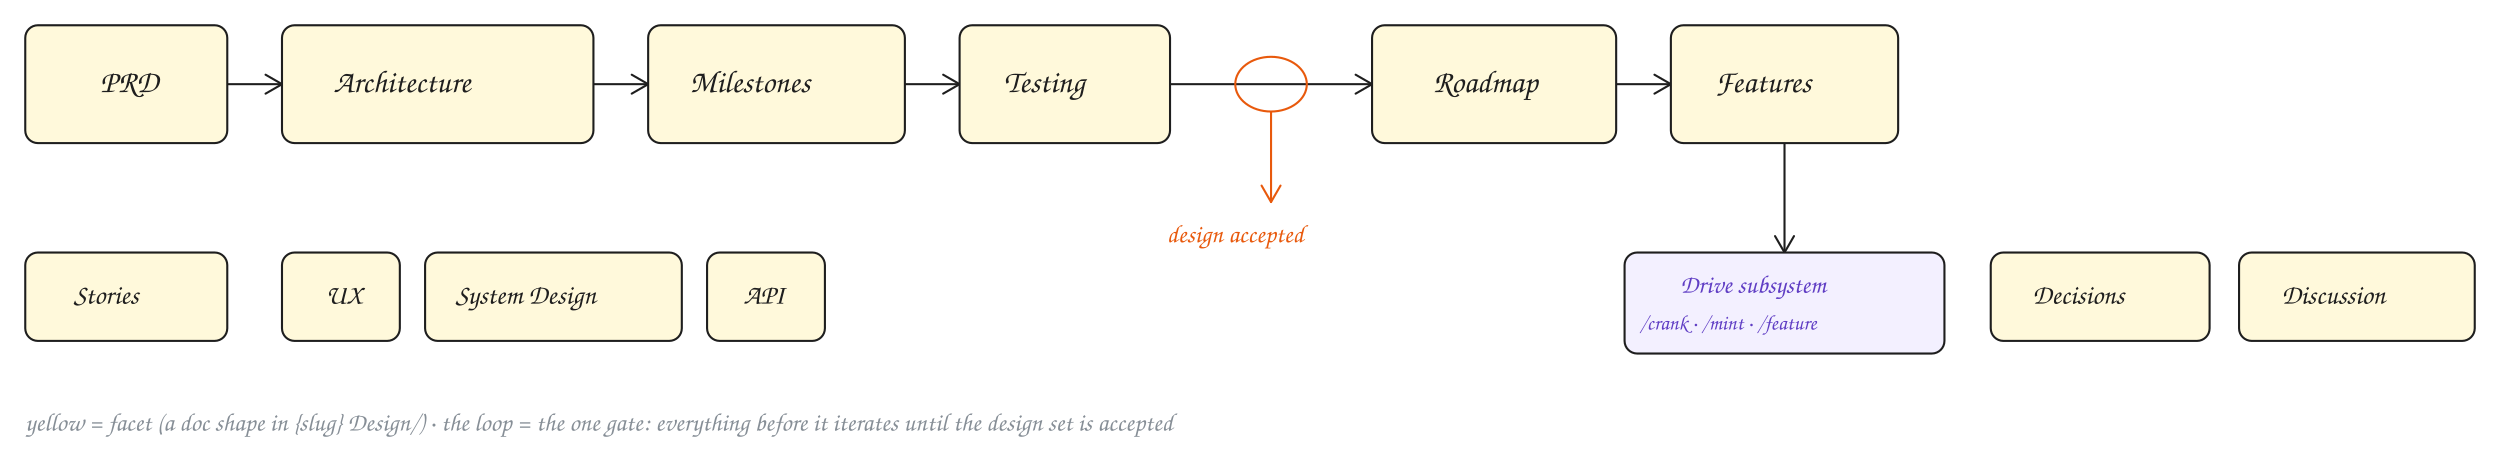
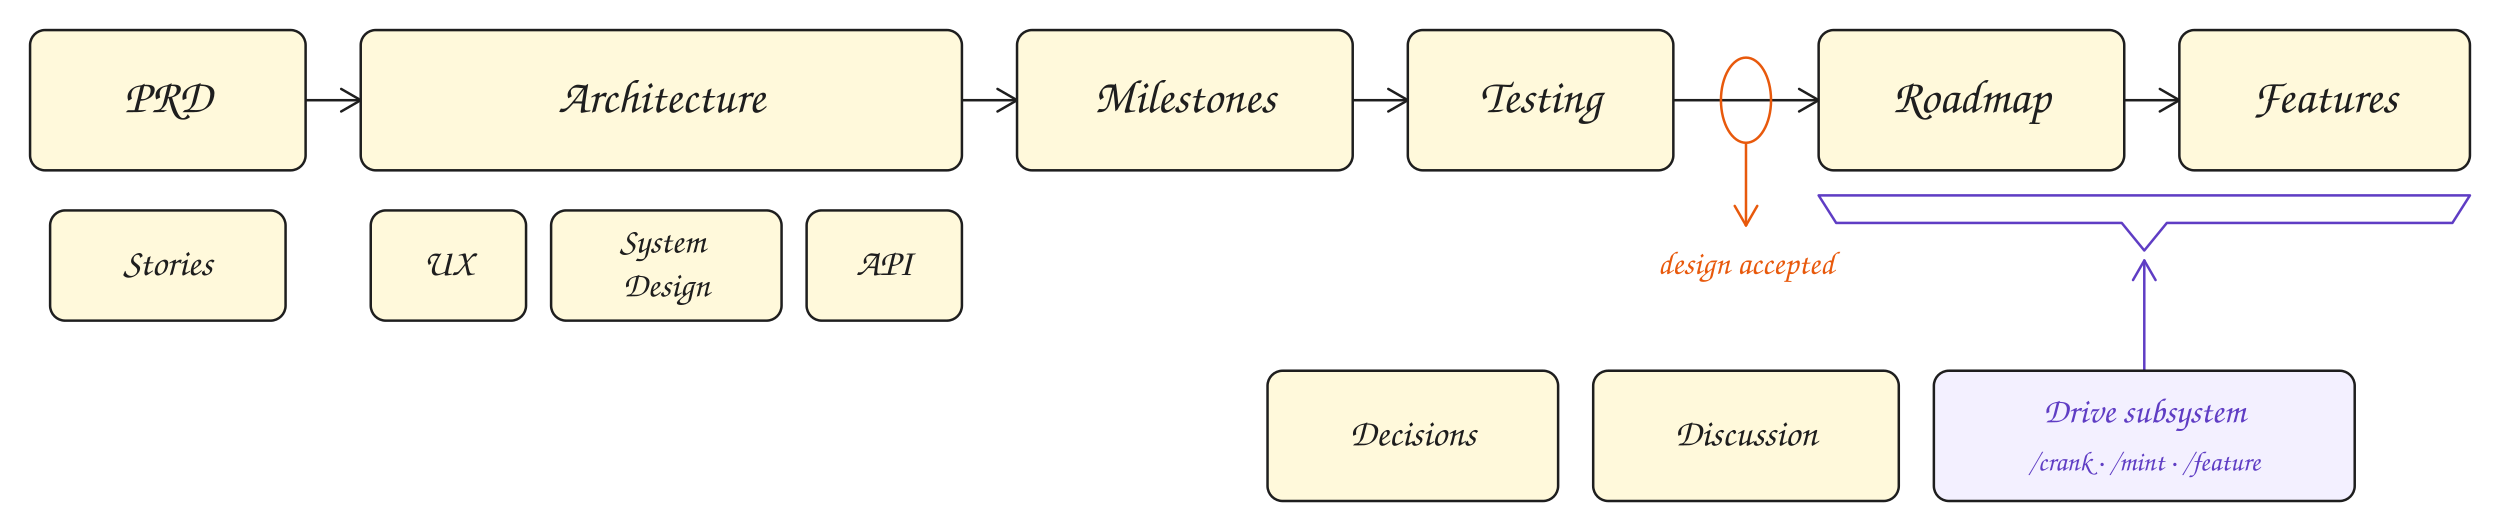
- <svg xmlns="http://www.w3.org/2000/svg" viewBox="48 48 1188 221.0" width="2376" height="442" style="background:white">
-   <rect x="60" y="60" width="96" height="56" fill="#fff9db" stroke="#1e1e1e" stroke-width="1" rx="6" />
-   <text x="95.6" y="91.8" font-family="'Segoe Print', 'Comic Sans MS', cursive, sans-serif" font-size="15" fill="#1e1e1e" text-anchor="start">PRD</text>
-   <path d="M 156.0 88.0 L 182.0 88.0" fill="none" stroke="#1e1e1e" stroke-width="1" stroke-linejoin="round" />
-   <line x1="182.0" y1="88.0" x2="174.2" y2="92.5" stroke="#1e1e1e" stroke-width="1" stroke-linecap="round" />
-   <line x1="182.0" y1="88.0" x2="174.2" y2="83.5" stroke="#1e1e1e" stroke-width="1" stroke-linecap="round" />
-   <rect x="182" y="60" width="148" height="56" fill="#fff9db" stroke="#1e1e1e" stroke-width="1" rx="6" />
-   <text x="206.5" y="91.8" font-family="'Segoe Print', 'Comic Sans MS', cursive, sans-serif" font-size="15" fill="#1e1e1e" text-anchor="start">Architecture</text>
-   <path d="M 330.0 88.0 L 356.0 88.0" fill="none" stroke="#1e1e1e" stroke-width="1" stroke-linejoin="round" />
-   <line x1="356.0" y1="88.0" x2="348.2" y2="92.5" stroke="#1e1e1e" stroke-width="1" stroke-linecap="round" />
-   <line x1="356.0" y1="88.0" x2="348.2" y2="83.5" stroke="#1e1e1e" stroke-width="1" stroke-linecap="round" />
-   <rect x="356" y="60" width="122" height="56" fill="#fff9db" stroke="#1e1e1e" stroke-width="1" rx="6" />
-   <text x="375.8" y="91.8" font-family="'Segoe Print', 'Comic Sans MS', cursive, sans-serif" font-size="15" fill="#1e1e1e" text-anchor="start">Milestones</text>
-   <path d="M 478.0 88.0 L 504.0 88.0" fill="none" stroke="#1e1e1e" stroke-width="1" stroke-linejoin="round" />
-   <line x1="504.0" y1="88.0" x2="496.2" y2="92.5" stroke="#1e1e1e" stroke-width="1" stroke-linecap="round" />
-   <line x1="504.0" y1="88.0" x2="496.2" y2="83.5" stroke="#1e1e1e" stroke-width="1" stroke-linecap="round" />
-   <rect x="504" y="60" width="100" height="56" fill="#fff9db" stroke="#1e1e1e" stroke-width="1" rx="6" />
-   <text x="525.1" y="91.8" font-family="'Segoe Print', 'Comic Sans MS', cursive, sans-serif" font-size="15" fill="#1e1e1e" text-anchor="start">Testing</text>
-   <path d="M 604.0 88.0 L 700.0 88.0" fill="none" stroke="#1e1e1e" stroke-width="1" stroke-linejoin="round" />
-   <line x1="700.0" y1="88.0" x2="692.2" y2="92.5" stroke="#1e1e1e" stroke-width="1" stroke-linecap="round" />
-   <line x1="700.0" y1="88.0" x2="692.2" y2="83.5" stroke="#1e1e1e" stroke-width="1" stroke-linecap="round" />
-   <ellipse cx="652.0" cy="88.0" rx="17.0" ry="13.0" fill="none" stroke="#e8590c" stroke-width="1" />
-   <path d="M 652.0 101.0 L 652.0 144.0" fill="none" stroke="#e8590c" stroke-width="1" stroke-linejoin="round" />
-   <line x1="652.0" y1="144.0" x2="647.5" y2="136.2" stroke="#e8590c" stroke-width="1" stroke-linecap="round" />
-   <line x1="652.0" y1="144.0" x2="656.5" y2="136.2" stroke="#e8590c" stroke-width="1" stroke-linecap="round" />
-   <text x="602.5" y="163.1" font-family="'Segoe Print', 'Comic Sans MS', cursive, sans-serif" font-size="12" fill="#e8590c" text-anchor="start">design accepted</text>
-   <rect x="700" y="60" width="116" height="56" fill="#fff9db" stroke="#1e1e1e" stroke-width="1" rx="6" />
-   <text x="729.1" y="91.8" font-family="'Segoe Print', 'Comic Sans MS', cursive, sans-serif" font-size="15" fill="#1e1e1e" text-anchor="start">Roadmap</text>
-   <path d="M 816.0 88.0 L 842.0 88.0" fill="none" stroke="#1e1e1e" stroke-width="1" stroke-linejoin="round" />
-   <line x1="842.0" y1="88.0" x2="834.2" y2="92.5" stroke="#1e1e1e" stroke-width="1" stroke-linecap="round" />
-   <line x1="842.0" y1="88.0" x2="834.2" y2="83.5" stroke="#1e1e1e" stroke-width="1" stroke-linecap="round" />
-   <rect x="842" y="60" width="108" height="56" fill="#fff9db" stroke="#1e1e1e" stroke-width="1" rx="6" />
-   <text x="863.0" y="91.8" font-family="'Segoe Print', 'Comic Sans MS', cursive, sans-serif" font-size="15" fill="#1e1e1e" text-anchor="start">Features</text>
-   <rect x="60" y="168" width="96" height="42" fill="#fff9db" stroke="#1e1e1e" stroke-width="1" rx="6" />
-   <text x="83.0" y="192.3" font-family="'Segoe Print', 'Comic Sans MS', cursive, sans-serif" font-size="13" fill="#1e1e1e" text-anchor="start">Stories</text>
-   <rect x="182" y="168" width="56" height="42" fill="#fff9db" stroke="#1e1e1e" stroke-width="1" rx="6" />
-   <text x="202.8" y="192.3" font-family="'Segoe Print', 'Comic Sans MS', cursive, sans-serif" font-size="13" fill="#1e1e1e" text-anchor="start">UX</text>
-   <rect x="250" y="168" width="122" height="42" fill="#fff9db" stroke="#1e1e1e" stroke-width="1" rx="6" />
-   <text x="264.5" y="192.3" font-family="'Segoe Print', 'Comic Sans MS', cursive, sans-serif" font-size="13" fill="#1e1e1e" text-anchor="start">System Design</text>
-   <rect x="384" y="168" width="56" height="42" fill="#fff9db" stroke="#1e1e1e" stroke-width="1" rx="6" />
-   <text x="401.3" y="192.3" font-family="'Segoe Print', 'Comic Sans MS', cursive, sans-serif" font-size="13" fill="#1e1e1e" text-anchor="start">API</text>
-   <path d="M 896.0 116.0 L 896.0 168.0" fill="none" stroke="#1e1e1e" stroke-width="1" stroke-linejoin="round" />
-   <line x1="896.0" y1="168.0" x2="891.5" y2="160.2" stroke="#1e1e1e" stroke-width="1" stroke-linecap="round" />
-   <line x1="896.0" y1="168.0" x2="900.5" y2="160.2" stroke="#1e1e1e" stroke-width="1" stroke-linecap="round" />
-   <rect x="820" y="168" width="152" height="48" fill="#f3f0ff" stroke="#1e1e1e" stroke-width="1" rx="6" />
-   <text x="846.5" y="187.1" font-family="'Segoe Print', 'Comic Sans MS', cursive, sans-serif" font-size="12" fill="#5f3dc4" text-anchor="start">Drive subsystem</text>
-   <text x="827.2" y="204.6" font-family="'Segoe Print', 'Comic Sans MS', cursive, sans-serif" font-size="10" fill="#5f3dc4" text-anchor="start">/crank · /mint · /feature</text>
-   <rect x="994" y="168" width="104" height="42" fill="#fff9db" stroke="#1e1e1e" stroke-width="1" rx="6" />
-   <text x="1013.8" y="192.3" font-family="'Segoe Print', 'Comic Sans MS', cursive, sans-serif" font-size="13" fill="#1e1e1e" text-anchor="start">Decisions</text>
-   <rect x="1112" y="168" width="112" height="42" fill="#fff9db" stroke="#1e1e1e" stroke-width="1" rx="6" />
-   <text x="1132.2" y="192.3" font-family="'Segoe Print', 'Comic Sans MS', cursive, sans-serif" font-size="13" fill="#1e1e1e" text-anchor="start">Discussion</text>
-   <text x="60.0" y="252.6" font-family="'Segoe Print', 'Comic Sans MS', cursive, sans-serif" font-size="12" fill="#868e96" text-anchor="start">yellow = facet (a doc shape in {slug} Design/)   ·   the loop = the one gate: everything before it iterates until the design set is accepted</text>
+ <svg xmlns="http://www.w3.org/2000/svg" viewBox="48 48 998 212" width="1996" height="424" style="background:white">
+   <rect x="60" y="60" width="110" height="56" fill="#fff9db" stroke="#1e1e1e" stroke-width="1" rx="6" />
+   <text x="115.0" y="92.8" font-family="'Segoe Print', 'Comic Sans MS', cursive, sans-serif" font-size="19" fill="#1e1e1e" text-anchor="middle">PRD</text>
+   <path d="M 170.0 88.0 L 192.0 88.0" fill="none" stroke="#1e1e1e" stroke-width="1" stroke-linejoin="round" />
+   <line x1="192.0" y1="88.0" x2="184.2" y2="92.5" stroke="#1e1e1e" stroke-width="1" stroke-linecap="round" />
+   <line x1="192.0" y1="88.0" x2="184.2" y2="83.5" stroke="#1e1e1e" stroke-width="1" stroke-linecap="round" />
+   <rect x="192" y="60" width="240" height="56" fill="#fff9db" stroke="#1e1e1e" stroke-width="1" rx="6" />
+   <text x="312.0" y="92.8" font-family="'Segoe Print', 'Comic Sans MS', cursive, sans-serif" font-size="19" fill="#1e1e1e" text-anchor="middle">Architecture</text>
+   <path d="M 432.0 88.0 L 454.0 88.0" fill="none" stroke="#1e1e1e" stroke-width="1" stroke-linejoin="round" />
+   <line x1="454.0" y1="88.0" x2="446.2" y2="92.5" stroke="#1e1e1e" stroke-width="1" stroke-linecap="round" />
+   <line x1="454.0" y1="88.0" x2="446.2" y2="83.5" stroke="#1e1e1e" stroke-width="1" stroke-linecap="round" />
+   <rect x="454" y="60" width="134" height="56" fill="#fff9db" stroke="#1e1e1e" stroke-width="1" rx="6" />
+   <text x="521.0" y="92.8" font-family="'Segoe Print', 'Comic Sans MS', cursive, sans-serif" font-size="19" fill="#1e1e1e" text-anchor="middle">Milestones</text>
+   <path d="M 588.0 88.0 L 610.0 88.0" fill="none" stroke="#1e1e1e" stroke-width="1" stroke-linejoin="round" />
+   <line x1="610.0" y1="88.0" x2="602.2" y2="92.5" stroke="#1e1e1e" stroke-width="1" stroke-linecap="round" />
+   <line x1="610.0" y1="88.0" x2="602.2" y2="83.5" stroke="#1e1e1e" stroke-width="1" stroke-linecap="round" />
+   <rect x="610" y="60" width="106" height="56" fill="#fff9db" stroke="#1e1e1e" stroke-width="1" rx="6" />
+   <text x="663.0" y="92.8" font-family="'Segoe Print', 'Comic Sans MS', cursive, sans-serif" font-size="19" fill="#1e1e1e" text-anchor="middle">Testing</text>
+   <path d="M 716.0 88.0 L 774.0 88.0" fill="none" stroke="#1e1e1e" stroke-width="1" stroke-linejoin="round" />
+   <line x1="774.0" y1="88.0" x2="766.2" y2="92.5" stroke="#1e1e1e" stroke-width="1" stroke-linecap="round" />
+   <line x1="774.0" y1="88.0" x2="766.2" y2="83.5" stroke="#1e1e1e" stroke-width="1" stroke-linecap="round" />
+   <ellipse cx="745.0" cy="88.0" rx="10.0" ry="17.0" fill="none" stroke="#e8590c" stroke-width="1" />
+   <path d="M 745.0 105.0 L 745.0 138.0" fill="none" stroke="#e8590c" stroke-width="1" stroke-linejoin="round" />
+   <line x1="745.0" y1="138.0" x2="740.5" y2="130.2" stroke="#e8590c" stroke-width="1" stroke-linecap="round" />
+   <line x1="745.0" y1="138.0" x2="749.5" y2="130.2" stroke="#e8590c" stroke-width="1" stroke-linecap="round" />
+   <text x="745.0" y="157.3" font-family="'Segoe Print', 'Comic Sans MS', cursive, sans-serif" font-size="13" fill="#e8590c" text-anchor="middle">design accepted</text>
+   <rect x="774" y="60" width="122" height="56" fill="#fff9db" stroke="#1e1e1e" stroke-width="1" rx="6" />
+   <text x="835.0" y="92.8" font-family="'Segoe Print', 'Comic Sans MS', cursive, sans-serif" font-size="19" fill="#1e1e1e" text-anchor="middle">Roadmap</text>
+   <path d="M 896.0 88.0 L 918.0 88.0" fill="none" stroke="#1e1e1e" stroke-width="1" stroke-linejoin="round" />
+   <line x1="918.0" y1="88.0" x2="910.2" y2="92.5" stroke="#1e1e1e" stroke-width="1" stroke-linecap="round" />
+   <line x1="918.0" y1="88.0" x2="910.2" y2="83.5" stroke="#1e1e1e" stroke-width="1" stroke-linecap="round" />
+   <rect x="918" y="60" width="116" height="56" fill="#fff9db" stroke="#1e1e1e" stroke-width="1" rx="6" />
+   <text x="976.0" y="92.8" font-family="'Segoe Print', 'Comic Sans MS', cursive, sans-serif" font-size="19" fill="#1e1e1e" text-anchor="middle">Features</text>
+   <rect x="68" y="132" width="94" height="44" fill="#fff9db" stroke="#1e1e1e" stroke-width="1" rx="6" />
+   <text x="115.0" y="157.8" font-family="'Segoe Print', 'Comic Sans MS', cursive, sans-serif" font-size="15" fill="#1e1e1e" text-anchor="middle">Stories</text>
+   <rect x="196" y="132" width="62" height="44" fill="#fff9db" stroke="#1e1e1e" stroke-width="1" rx="6" />
+   <text x="227.0" y="157.8" font-family="'Segoe Print', 'Comic Sans MS', cursive, sans-serif" font-size="15" fill="#1e1e1e" text-anchor="middle">UX</text>
+   <rect x="268" y="132" width="92" height="44" fill="#fff9db" stroke="#1e1e1e" stroke-width="1" rx="6" />
+   <text font-family="'Segoe Print', 'Comic Sans MS', cursive, sans-serif" font-size="14" fill="#1e1e1e" text-anchor="middle">
+     <tspan x="314.0" y="148.8">System</tspan>
+     <tspan x="314.0" y="166.3">Design</tspan>
+   </text>
+   <rect x="370" y="132" width="62" height="44" fill="#fff9db" stroke="#1e1e1e" stroke-width="1" rx="6" />
+   <text x="401.0" y="157.8" font-family="'Segoe Print', 'Comic Sans MS', cursive, sans-serif" font-size="15" fill="#1e1e1e" text-anchor="middle">API</text>
+   <path d="M 774.0 126.0 L 781.0 137.0 L 895.0 137.0 L 904.0 148.0 L 913.0 137.0 L 1027.0 137.0 L 1034.0 126.0 Z" fill="none" stroke="#5f3dc4" stroke-width="1" stroke-linejoin="round" />
+   <path d="M 904.0 196.0 L 904.0 152.0" fill="none" stroke="#5f3dc4" stroke-width="1" stroke-linejoin="round" />
+   <line x1="904.0" y1="152.0" x2="908.5" y2="159.8" stroke="#5f3dc4" stroke-width="1" stroke-linecap="round" />
+   <line x1="904.0" y1="152.0" x2="899.5" y2="159.8" stroke="#5f3dc4" stroke-width="1" stroke-linecap="round" />
+   <rect x="820.0" y="196" width="168" height="52" fill="#f3f0ff" stroke="#1e1e1e" stroke-width="1" rx="6" />
+   <text x="904.0" y="216.6" font-family="'Segoe Print', 'Comic Sans MS', cursive, sans-serif" font-size="14" fill="#5f3dc4" text-anchor="middle">Drive subsystem</text>
+   <text x="904.0" y="235.8" font-family="'Segoe Print', 'Comic Sans MS', cursive, sans-serif" font-size="11" fill="#5f3dc4" text-anchor="middle">/crank · /mint · /feature</text>
+   <rect x="554.0" y="196" width="116" height="52" fill="#fff9db" stroke="#1e1e1e" stroke-width="1" rx="6" />
+   <text x="612.0" y="225.8" font-family="'Segoe Print', 'Comic Sans MS', cursive, sans-serif" font-size="15" fill="#1e1e1e" text-anchor="middle">Decisions</text>
+   <rect x="684.0" y="196" width="122" height="52" fill="#fff9db" stroke="#1e1e1e" stroke-width="1" rx="6" />
+   <text x="745.0" y="225.8" font-family="'Segoe Print', 'Comic Sans MS', cursive, sans-serif" font-size="15" fill="#1e1e1e" text-anchor="middle">Discussion</text>
</svg>
